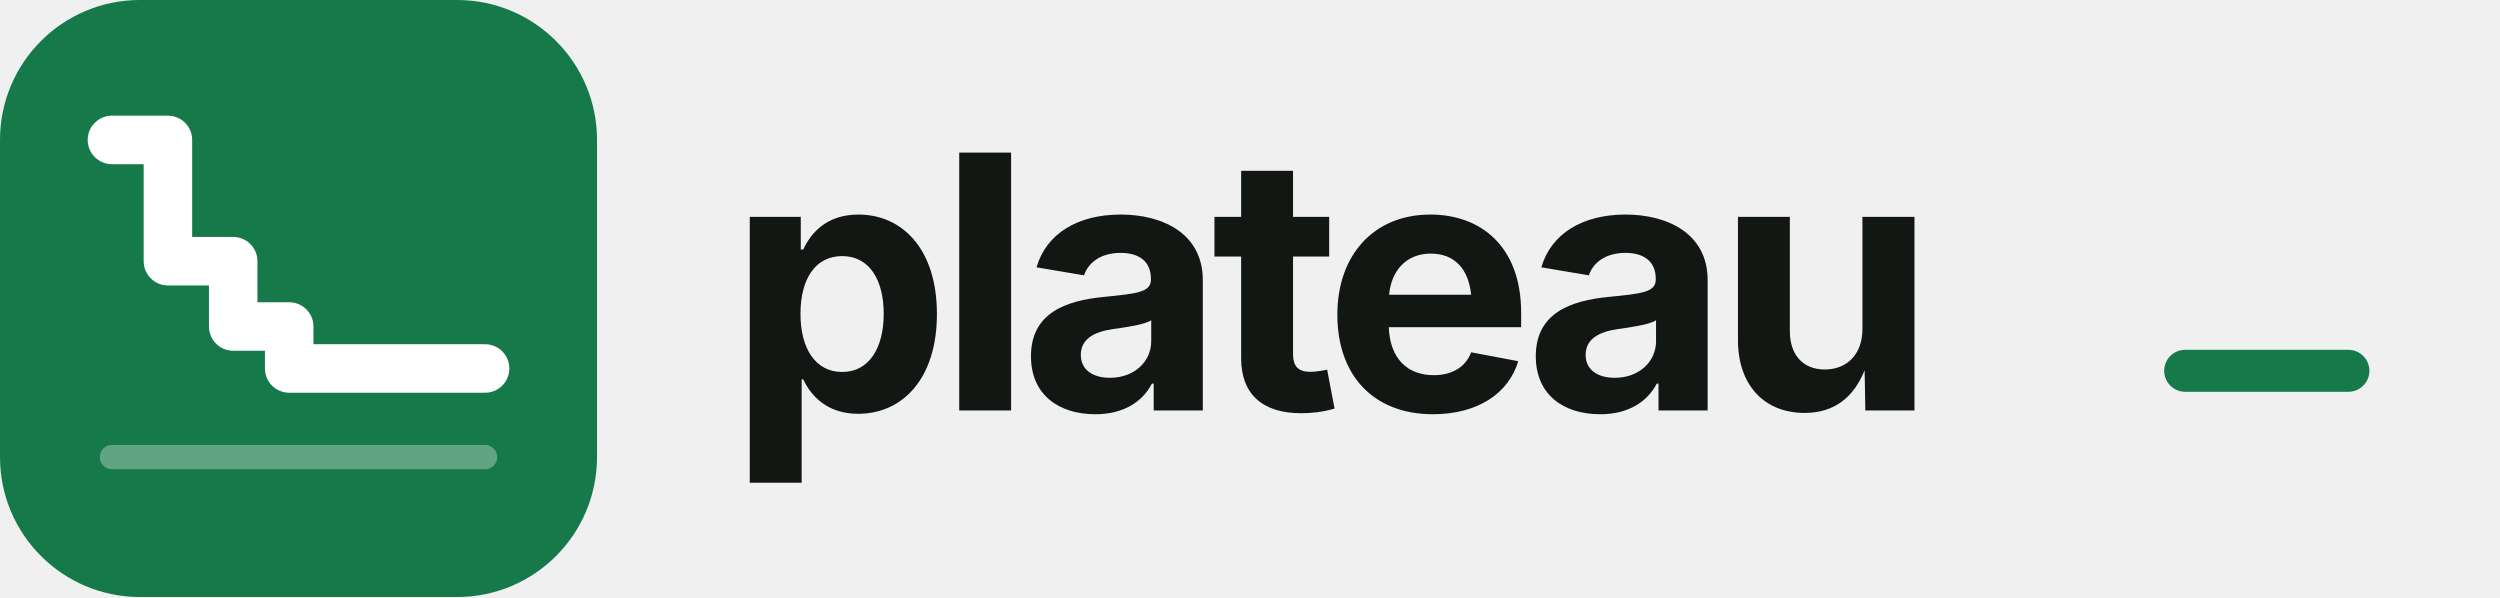
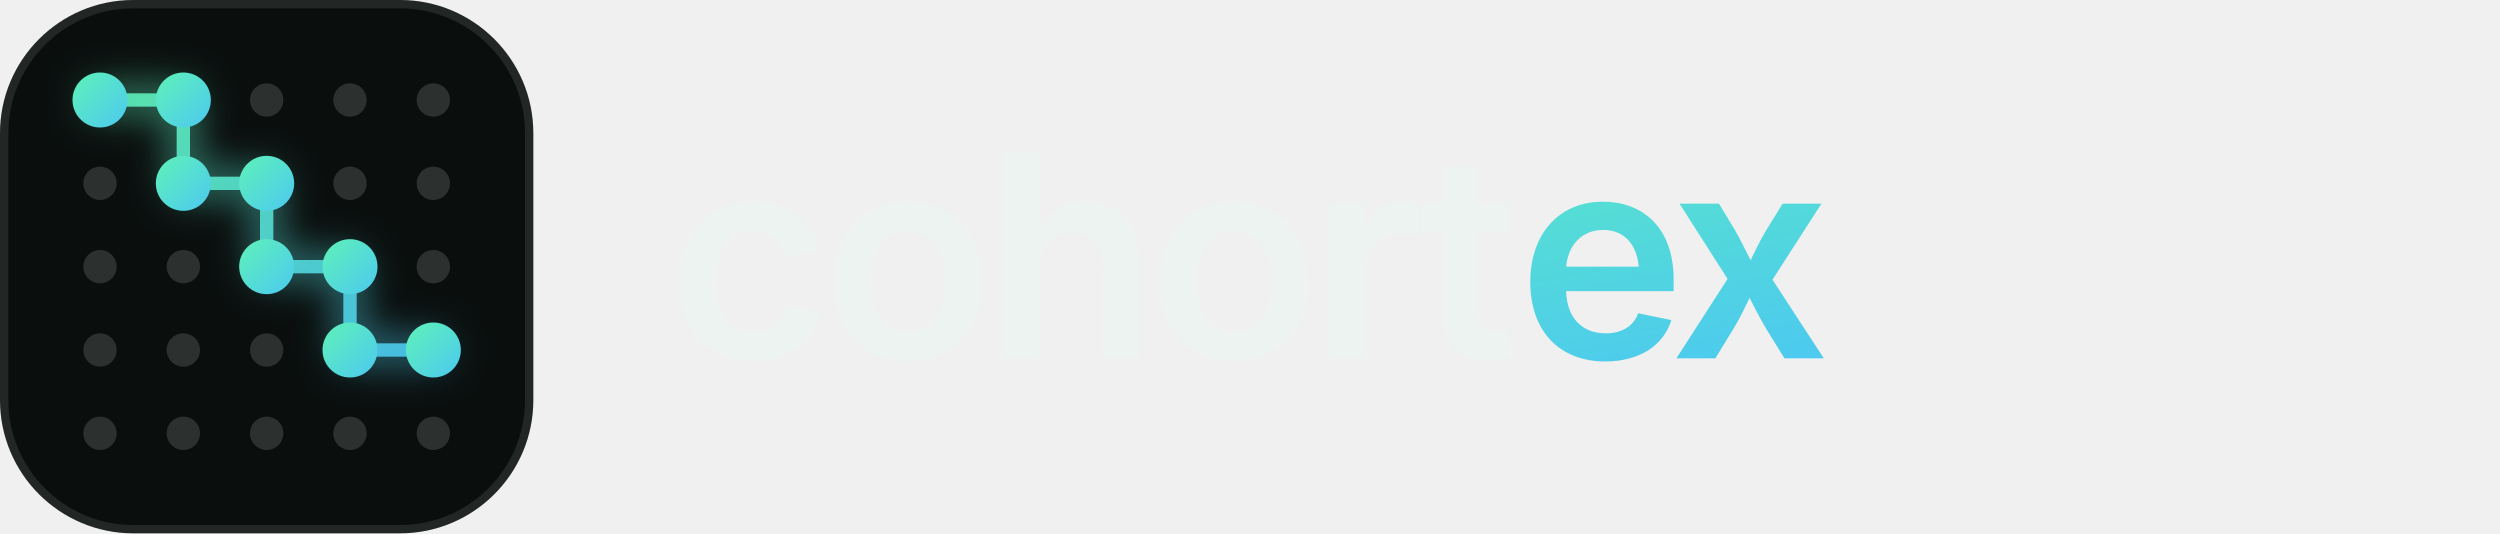
- <svg xmlns="http://www.w3.org/2000/svg" viewBox="0 0 268 64" role="img" aria-label="plateau">
-   <rect width="64" height="64" rx="15" fill="#16794A" />
-   <path d="M12 15 H18 V28 H25 V35 H31 V39.5 H52" fill="none" stroke="#FFFFFF" stroke-width="5.2" stroke-linecap="round" stroke-linejoin="round" />
-   <path d="M12 49 H52" stroke="#FFFFFF" stroke-opacity=".32" stroke-width="2.6" stroke-linecap="round" />
-   <text x="78" y="44" font-family="Inter, Helvetica, Arial, sans-serif" font-size="38" font-weight="700" letter-spacing="-1.5" fill="#121714">plateau</text>
-   <rect x="232" y="37.5" width="22" height="4.5" rx="2.25" fill="#16794A" />
+ <svg xmlns="http://www.w3.org/2000/svg" viewBox="0 0 300 64" role="img" aria-label="cohortex">
+   <defs>
+     <linearGradient id="g" x1="0" y1="0" x2="1" y2="1">
+       <stop offset="0" stop-color="#5EF2B8" />
+       <stop offset="1" stop-color="#4CC9F0" />
+     </linearGradient>
+     <filter id="glow" x="-50%" y="-50%" width="200%" height="200%">
+       <feGaussianBlur stdDeviation="2.2" />
+     </filter>
+   </defs>
+   <rect width="64" height="64" rx="16" fill="#0A0F0E" />
+   <rect x="0.5" y="0.5" width="63" height="63" rx="15.5" fill="none" stroke="#FFFFFF" stroke-opacity=".10" />
+   <path d="M12 12 L22 12 L22 22 L32 22 L32 32 L42 32 L42 42 L52 42" fill="none" stroke="url(#g)" stroke-width="3.2" stroke-linecap="round" stroke-linejoin="round" opacity=".55" filter="url(#glow)" />
+   <path d="M12 12 L22 12 L22 22 L32 22 L32 32 L42 32 L42 42 L52 42" fill="none" stroke="url(#g)" stroke-width="1.6" stroke-linecap="round" stroke-linejoin="round" opacity=".9" />
+   <circle cx="12" cy="12" r="3.3" fill="url(#g)" />
+   <circle cx="12" cy="22" r="2.0" fill="#FFFFFF" fill-opacity="0.14" />
+   <circle cx="12" cy="32" r="2.0" fill="#FFFFFF" fill-opacity="0.14" />
+   <circle cx="12" cy="42" r="2.0" fill="#FFFFFF" fill-opacity="0.14" />
+   <circle cx="12" cy="52" r="2.0" fill="#FFFFFF" fill-opacity="0.14" />
+   <circle cx="22" cy="12" r="3.3" fill="url(#g)" />
+   <circle cx="22" cy="22" r="3.3" fill="url(#g)" />
+   <circle cx="22" cy="32" r="2.0" fill="#FFFFFF" fill-opacity="0.14" />
+   <circle cx="22" cy="42" r="2.0" fill="#FFFFFF" fill-opacity="0.14" />
+   <circle cx="22" cy="52" r="2.0" fill="#FFFFFF" fill-opacity="0.14" />
+   <circle cx="32" cy="12" r="2.0" fill="#FFFFFF" fill-opacity="0.14" />
+   <circle cx="32" cy="22" r="3.3" fill="url(#g)" />
+   <circle cx="32" cy="32" r="3.3" fill="url(#g)" />
+   <circle cx="32" cy="42" r="2.0" fill="#FFFFFF" fill-opacity="0.14" />
+   <circle cx="32" cy="52" r="2.0" fill="#FFFFFF" fill-opacity="0.14" />
+   <circle cx="42" cy="12" r="2.0" fill="#FFFFFF" fill-opacity="0.14" />
+   <circle cx="42" cy="22" r="2.0" fill="#FFFFFF" fill-opacity="0.14" />
+   <circle cx="42" cy="32" r="3.3" fill="url(#g)" />
+   <circle cx="42" cy="42" r="3.3" fill="url(#g)" />
+   <circle cx="42" cy="52" r="2.0" fill="#FFFFFF" fill-opacity="0.14" />
+   <circle cx="52" cy="12" r="2.0" fill="#FFFFFF" fill-opacity="0.14" />
+   <circle cx="52" cy="22" r="2.0" fill="#FFFFFF" fill-opacity="0.14" />
+   <circle cx="52" cy="32" r="2.0" fill="#FFFFFF" fill-opacity="0.14" />
+   <circle cx="52" cy="42" r="3.3" fill="url(#g)" />
+   <circle cx="52" cy="52" r="2.0" fill="#FFFFFF" fill-opacity="0.14" />
+   <text x="80" y="43" font-family="Geist, Inter, Helvetica, Arial, sans-serif" font-size="34" font-weight="600" letter-spacing="-1.2" fill="#EDF3F0">cohort<tspan fill="url(#g)">ex</tspan>
+   </text>
</svg>
